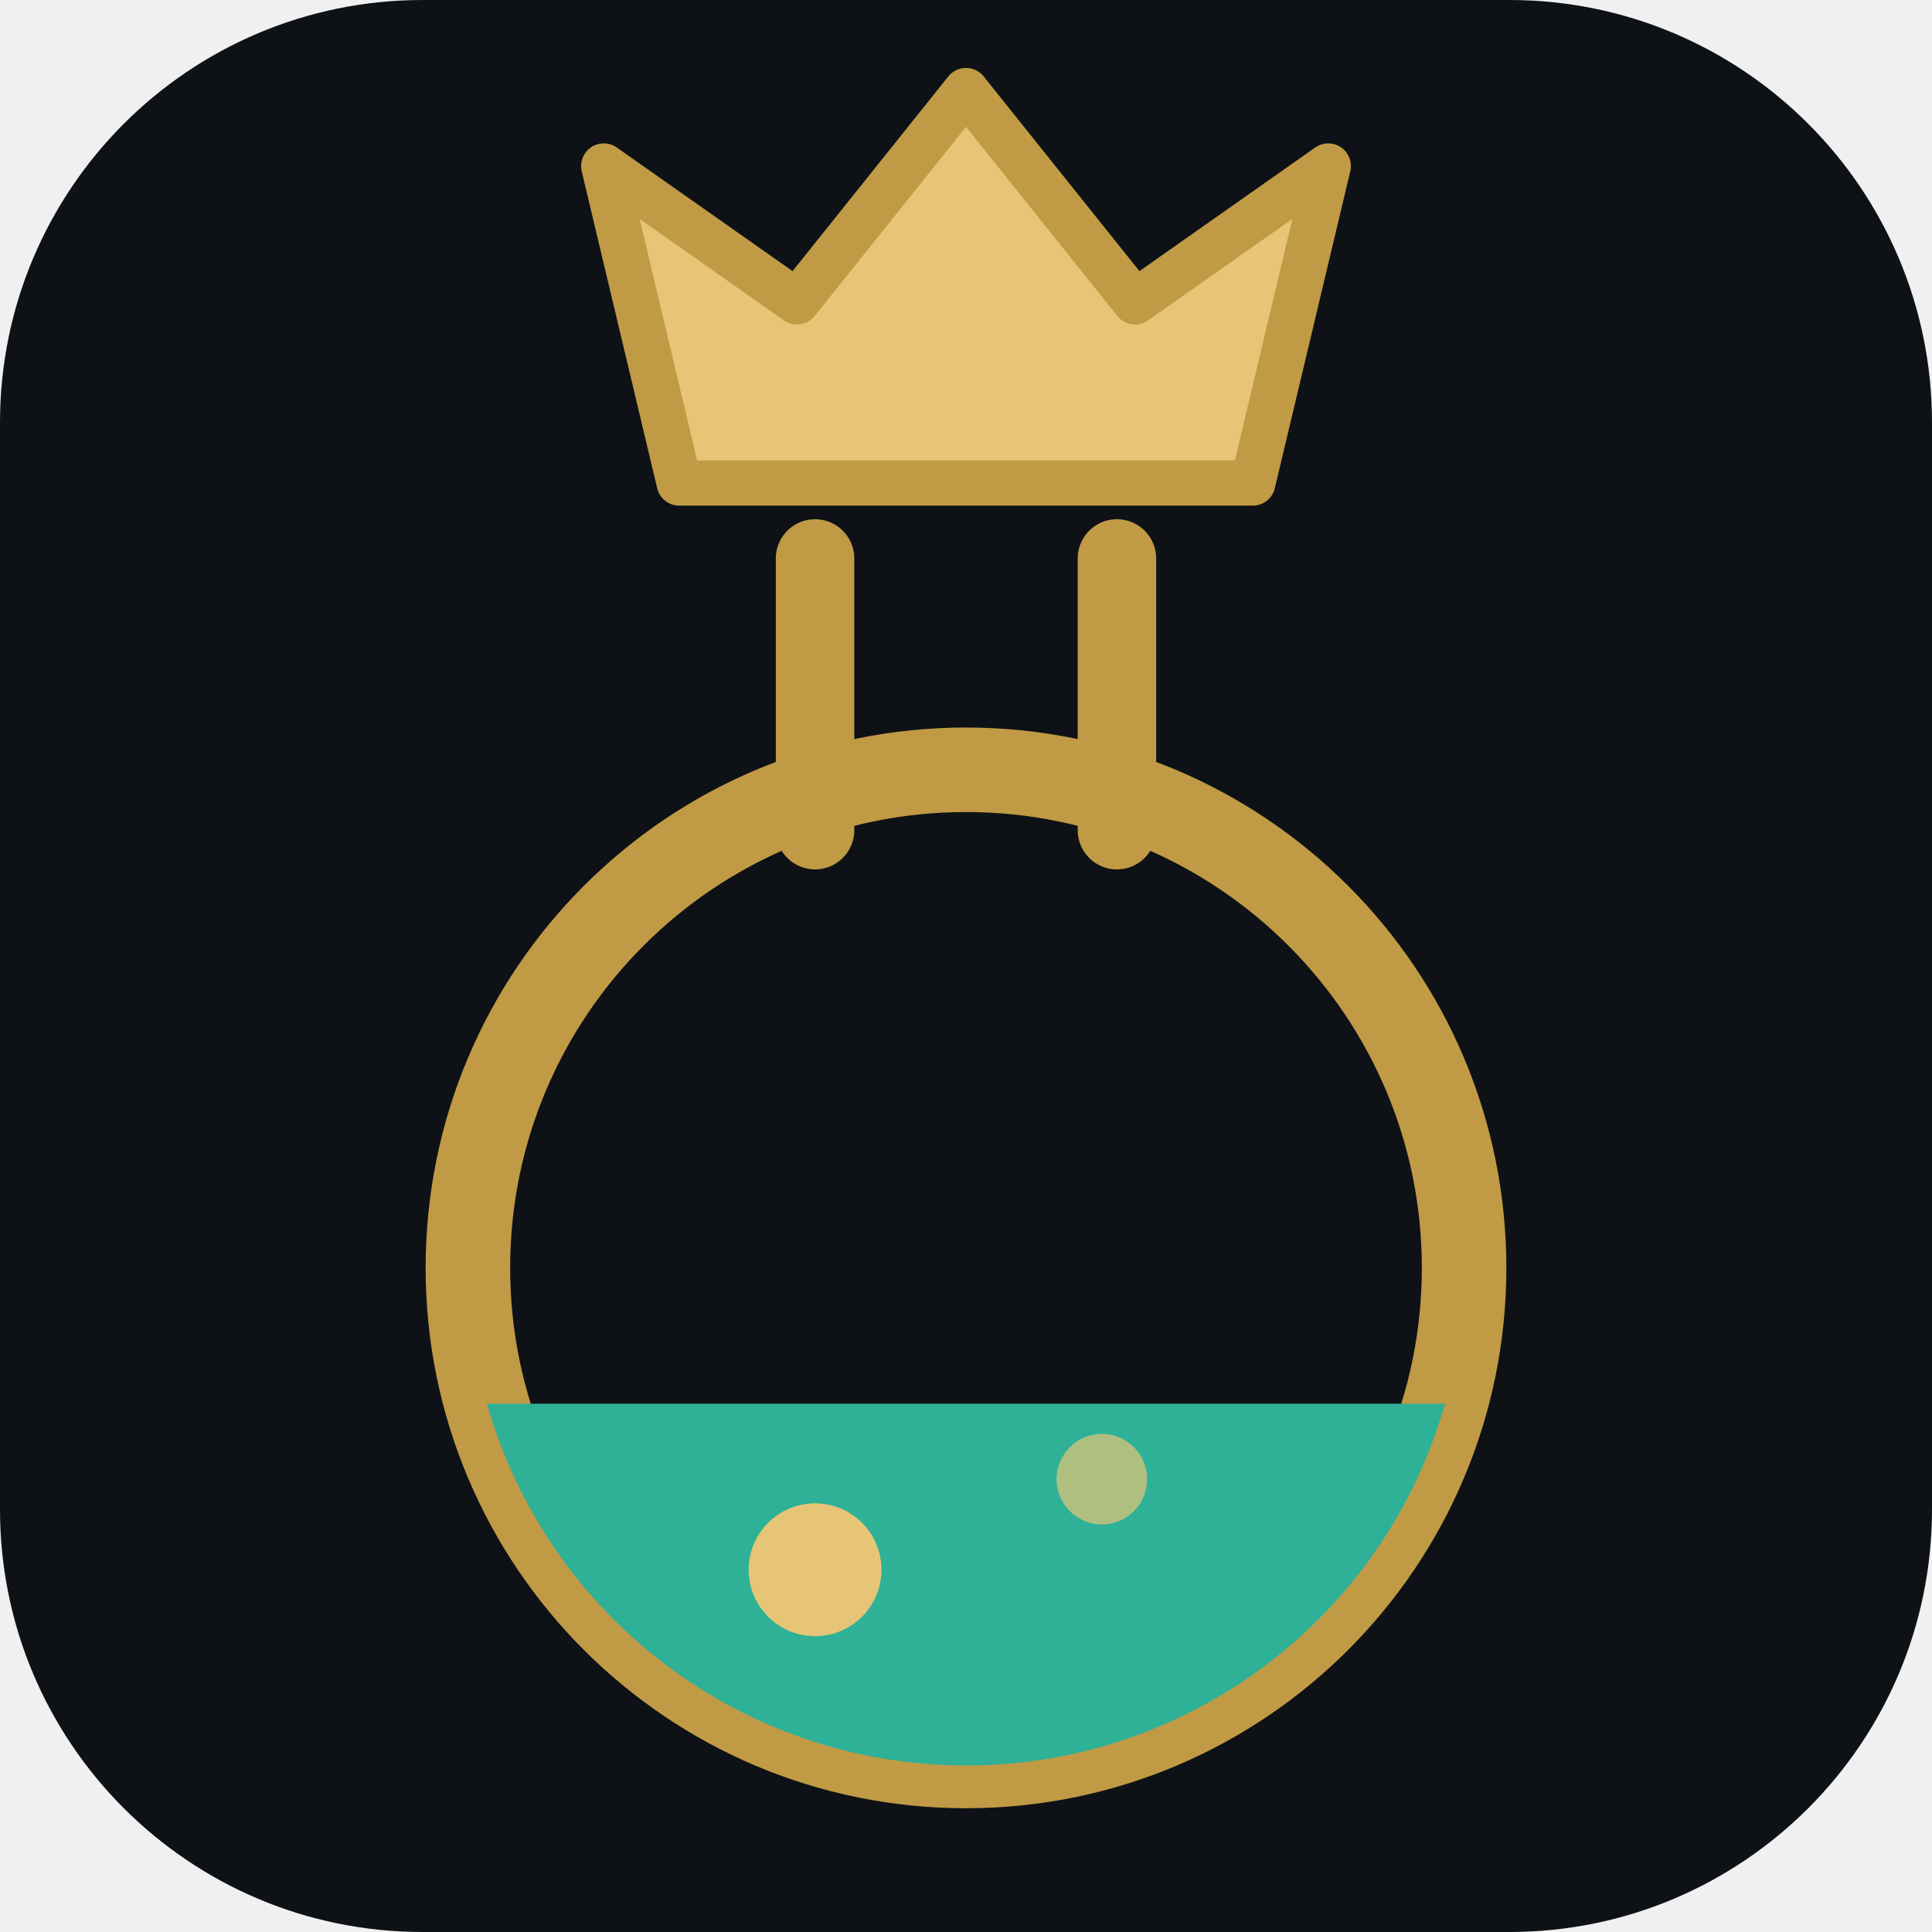
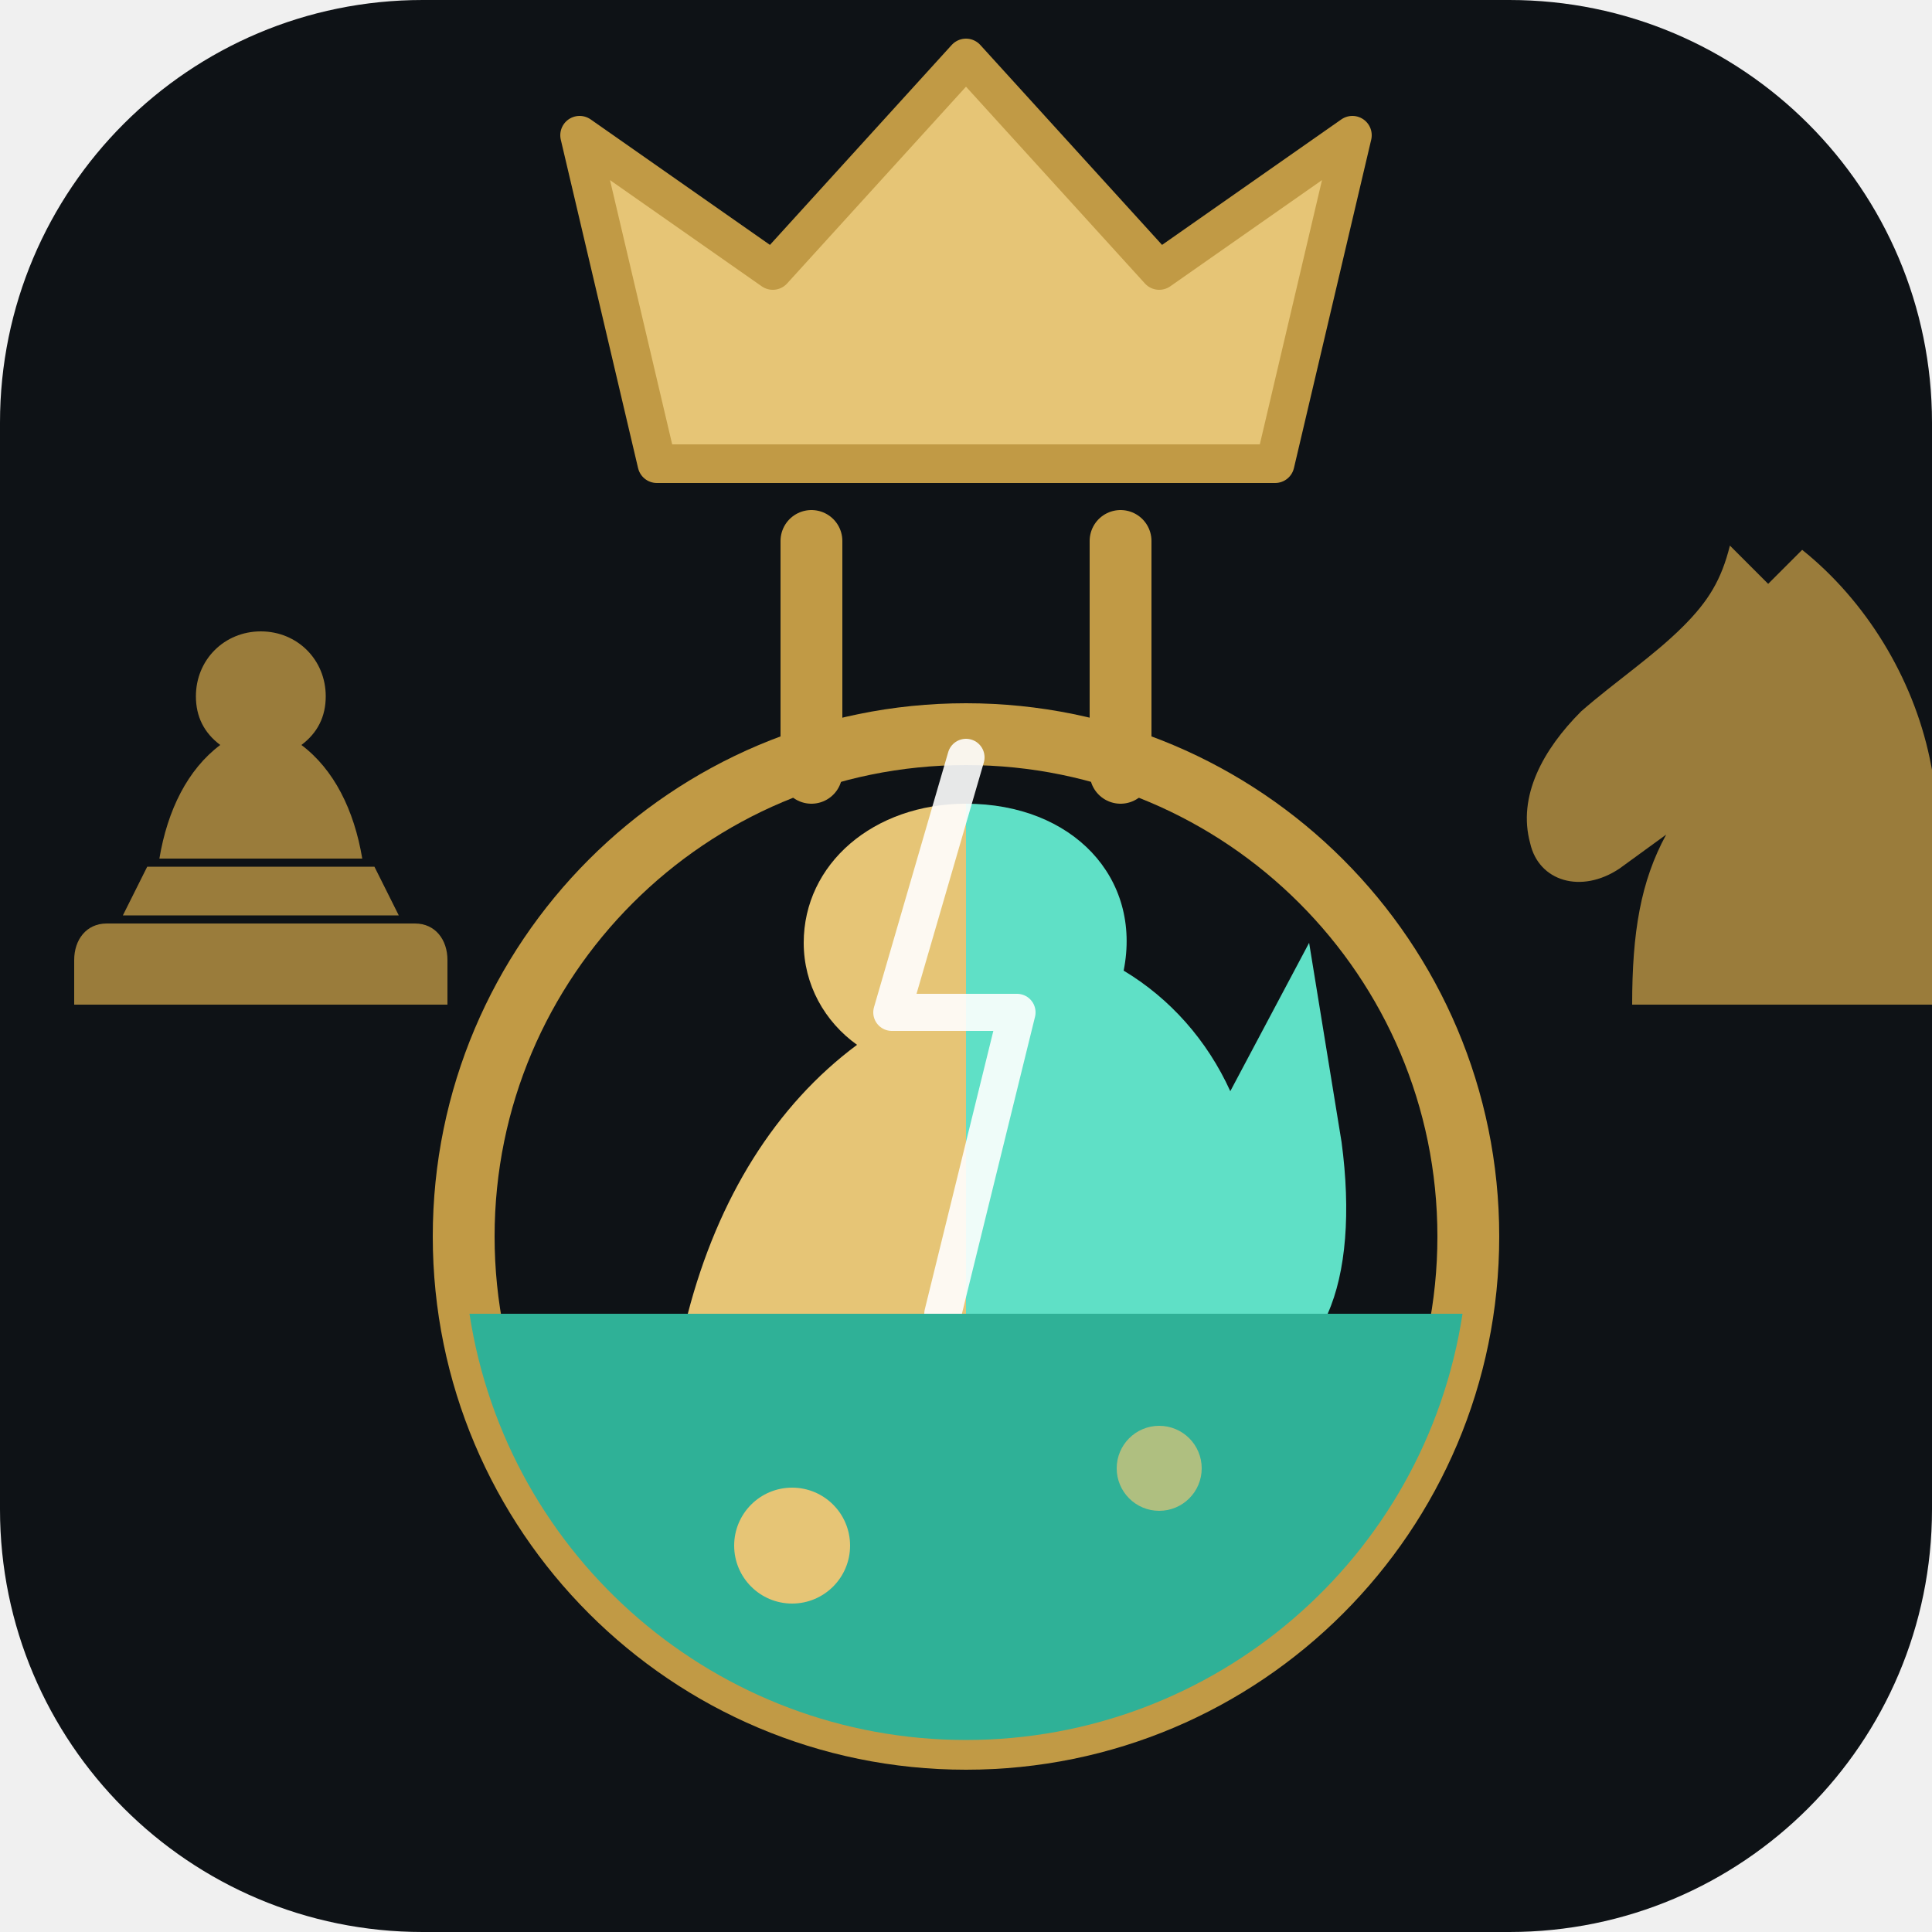
<svg xmlns="http://www.w3.org/2000/svg" viewBox="0 0 64 64" role="img" aria-label="Epic Chess">
  <rect width="64" height="64" rx="14" fill="#0e1216" />
-   <path d="M22.5 16 20 5.5l6.4 4.5L32 3l5.6 7 6.4-4.5L41.5 16z" fill="#e6c576" stroke="#c19a45" stroke-width="1.5" stroke-linejoin="round" />
-   <path d="M27 18.5v9M37 18.5v9" stroke="#c19a45" stroke-width="2.6" stroke-linecap="round" />
-   <circle cx="32" cy="42" r="16.5" fill="none" stroke="#c19a45" stroke-width="2.8" />
-   <path d="M16.13 46.5A16.5 16.5 0 0 0 47.87 46.5Z" fill="#2fb197" />
-   <circle cx="27" cy="52" r="2.2" fill="#e6c576" />
-   <circle cx="36.5" cy="49" r="1.5" fill="#e6c576" opacity=".7" />
+   <g transform="scale(.64)">
+     <g fill="#c19a45" opacity=".78">
+       <path transform="translate(3 31) scale(.21)" d="M50 8c-9 0-16 7-16 16 0 5 2 9 6 12-8 6-13 16-15 28h50c-2-12-7-22-15-28 4-3 6-7 6-12 0-9-7-16-16-16zM22 66h56l6 12H16zM12 80h76c5 0 8 4 8 9v11H4V89c0-5 3-9 8-9z" />
+       <path transform="translate(77 30) scale(.22)" d="M34 100c0-17 2-29 8-40l-11 8c-9 6-19 3-21-6-3-11 3-22 12-31C30 24 39 18 46 11c6-6 9-11 11-19l9 9 8-8c15 12 26 30 30 49 4 19 5 39 5 58z" />
+     </g>
+     <path d="M34 24 30 7l10 7 10-11 10 11 10-7-4 17z" fill="#e6c576" stroke="#c19a45" stroke-width="2" stroke-linejoin="round" />
+     <path d="M42 28v12M58 28v12" stroke="#c19a45" stroke-width="3.2" stroke-linecap="round" />
+     <circle cx="50" cy="64" r="26" fill="none" stroke="#c19a45" stroke-width="3.2" />
+     <g transform="translate(50 68) scale(1.2) translate(-50 -68)">
+       <path d="M50 46c-4 0-7 2.6-7 6 0 1.8.9 3.4 2.3 4.4-3.5 2.6-6 6.6-7.3 11.6H50z" fill="#e6c576" />
+       <path d="M50 46c4.6 0 7.6 3.2 6.8 7.2 2 1.2 3.6 3 4.6 5.2l3.4-6.4 1.4 8.6c.4 3 .2 5.6-.6 7.4H50z" fill="#5fe0c6" />
+       <path d="M50 44l-3.2 11h5.4L49 68" fill="none" stroke="#fff" stroke-width="1.6" stroke-linecap="round" stroke-linejoin="round" opacity=".9" />
+     </g>
+     <path d="M24.3 68A26 26 0 0 0 75.7 68Z" fill="#2fb197" />
+     <circle cx="41" cy="80" r="3" fill="#e6c576" />
+     <circle cx="60" cy="76" r="2.2" fill="#e6c576" opacity=".7" />
+   </g>
</svg>
